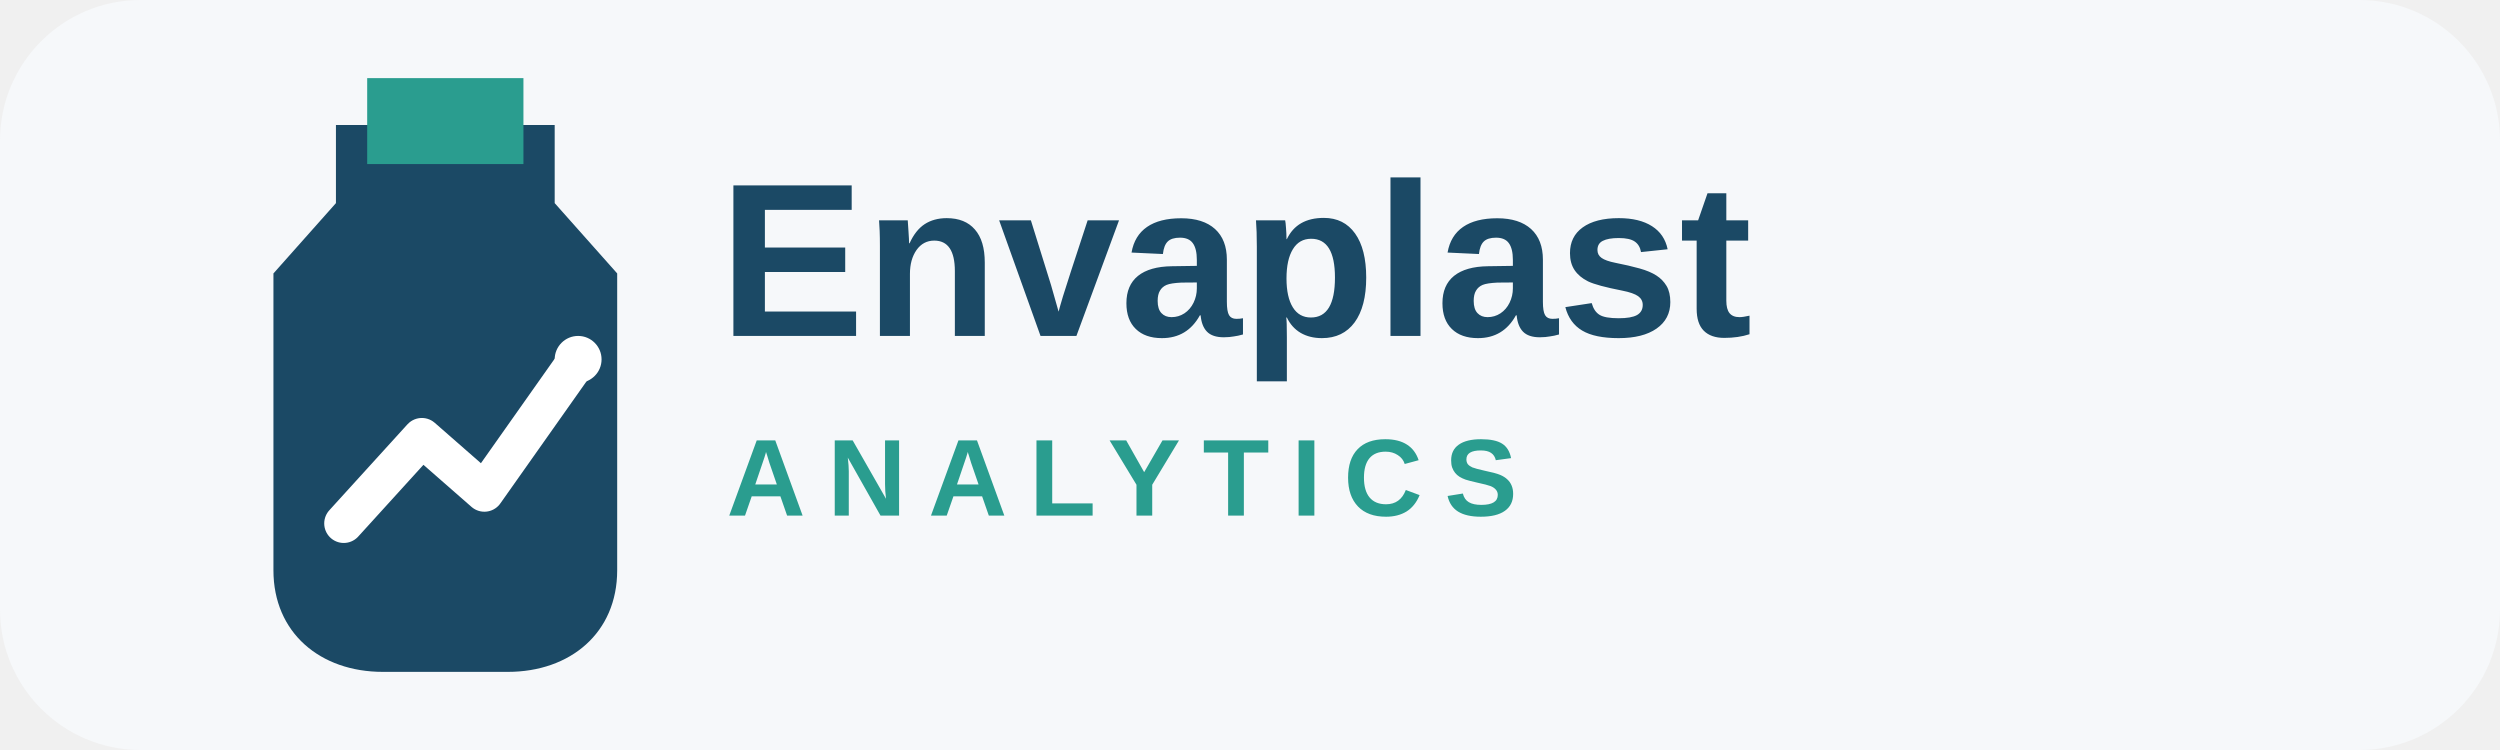
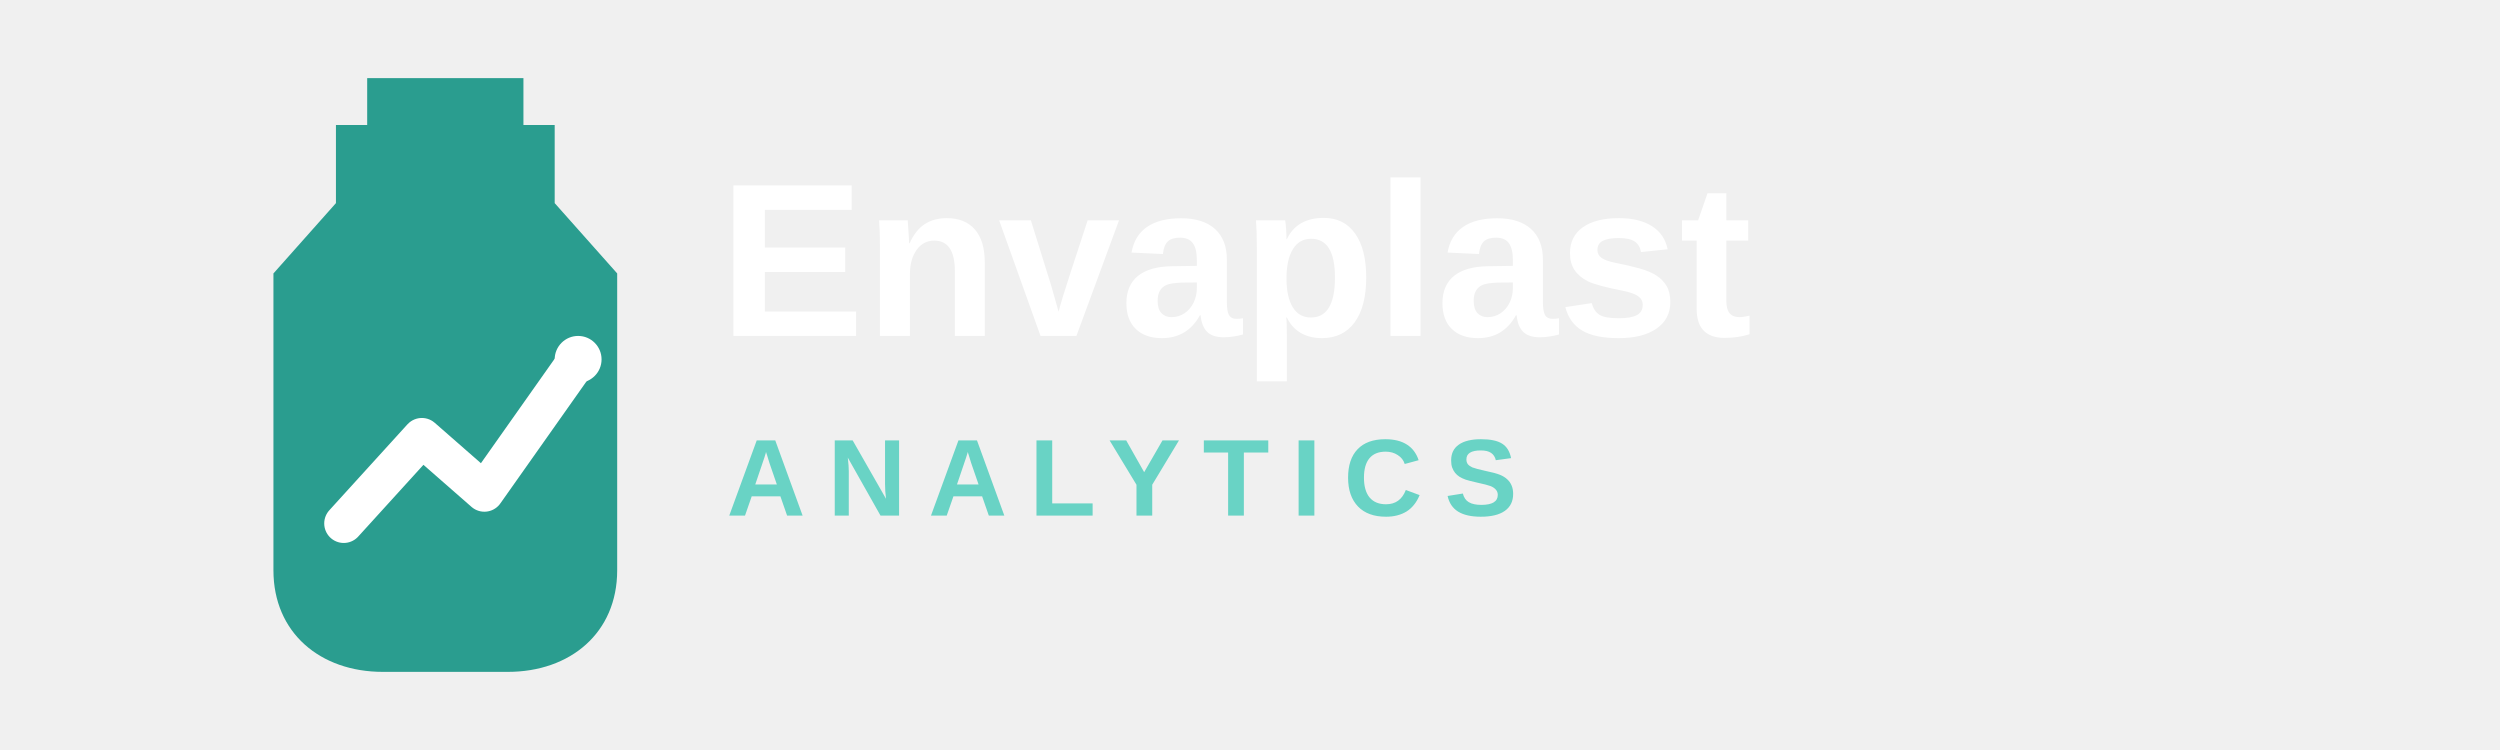
<svg xmlns="http://www.w3.org/2000/svg" viewBox="0 0 320 96" role="img" aria-labelledby="title desc">
-   <rect width="320" height="96" rx="18" fill="#F6F8FA" />
  <g transform="translate(18 10)">
-     <path d="M25 6h28v10l8 9v38c0 8-6 13-14 13H31c-8 0-14-5-14-13V25l8-9V6z" fill="#1B4965" />
+     <path d="M25 6h28v10l8 9v38c0 8-6 13-14 13H31c-8 0-14-5-14-13V25l8-9V6z" fill="#2A9D8F" />
    <path d="M29 0h20v11H29z" rx="3" fill="#2A9D8F" />
    <path d="M26 57l10-11 8 7 12-17" fill="none" stroke="#FFFFFF" stroke-width="5" stroke-linecap="round" stroke-linejoin="round" />
    <circle cx="56" cy="36" r="3" fill="#FFFFFF" />
  </g>
-   <text x="92" y="43" font-family="Arial, sans-serif" font-size="28" font-weight="700" fill="#1B4965">Envaplast</text>
-   <text x="93" y="66" font-family="Arial, sans-serif" font-size="14" font-weight="600" letter-spacing="2.8" fill="#2A9D8F">ANALYTICS</text>
+   <text x="92" y="43" font-family="Arial, sans-serif" font-size="28" font-weight="700" fill="#FFFFFF">Envaplast</text>
+   <text x="93" y="66" font-family="Arial, sans-serif" font-size="14" font-weight="600" letter-spacing="2.8" fill="#69D3C5">ANALYTICS</text>
</svg>
